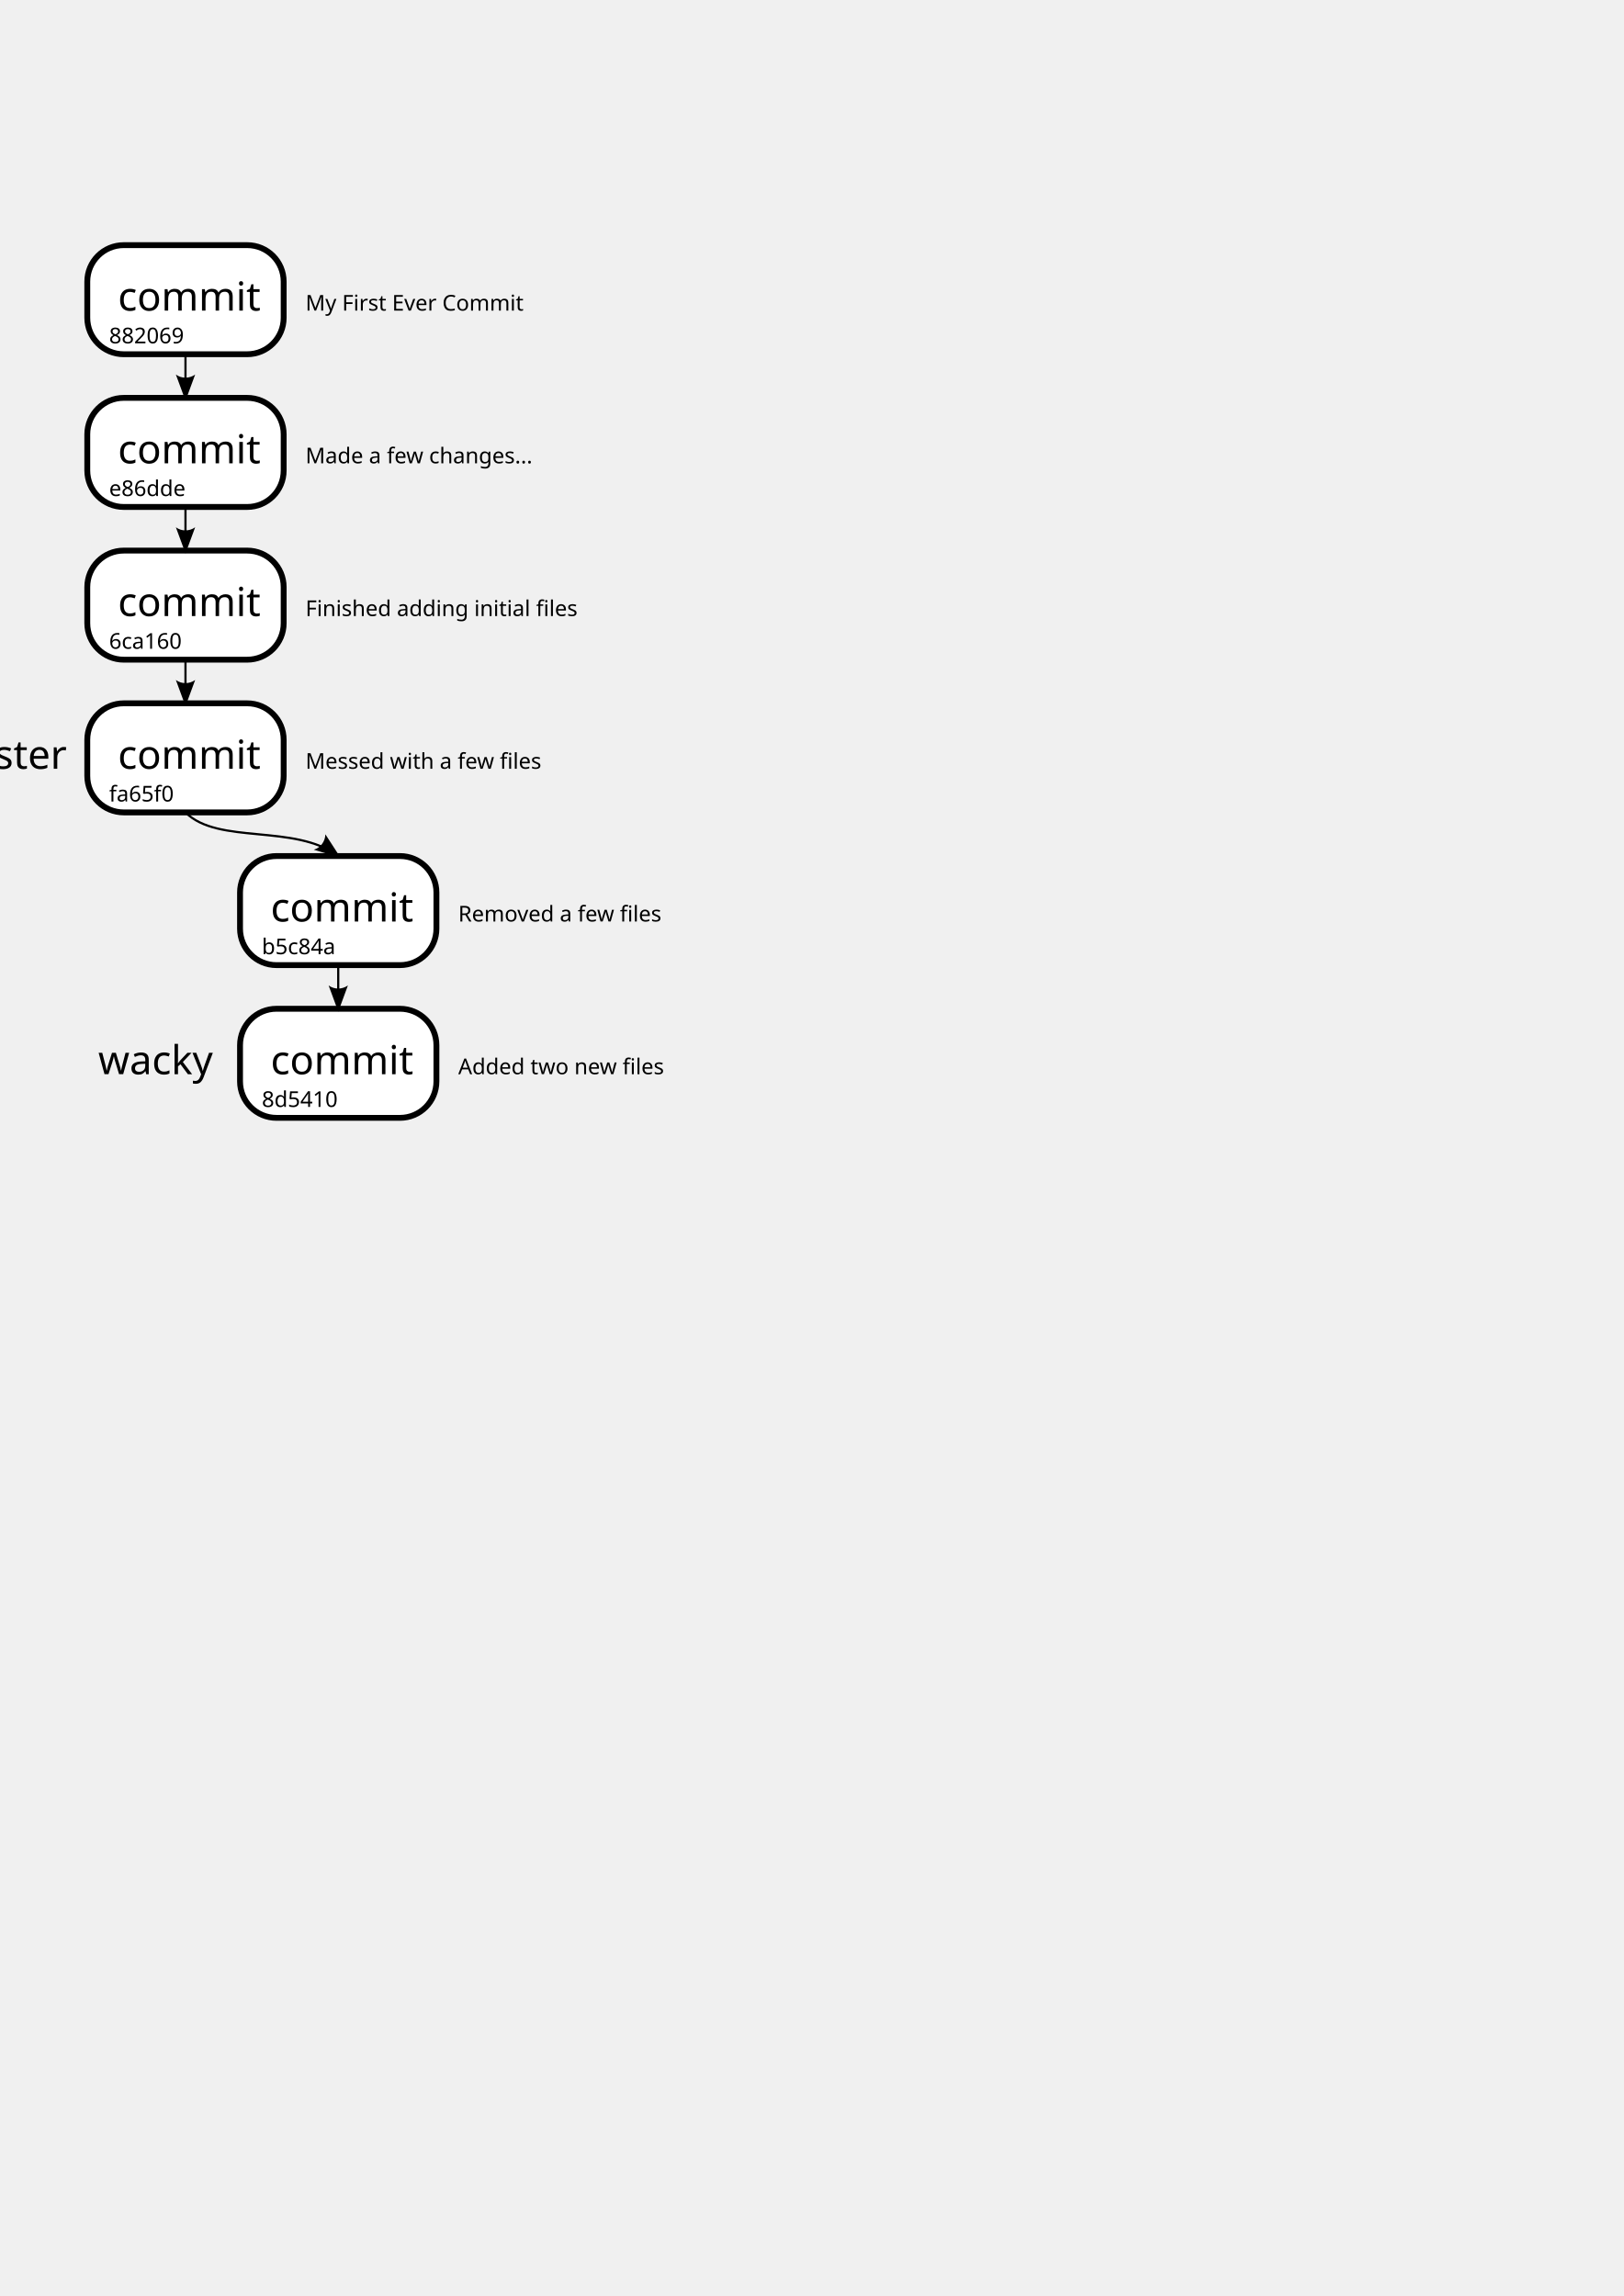
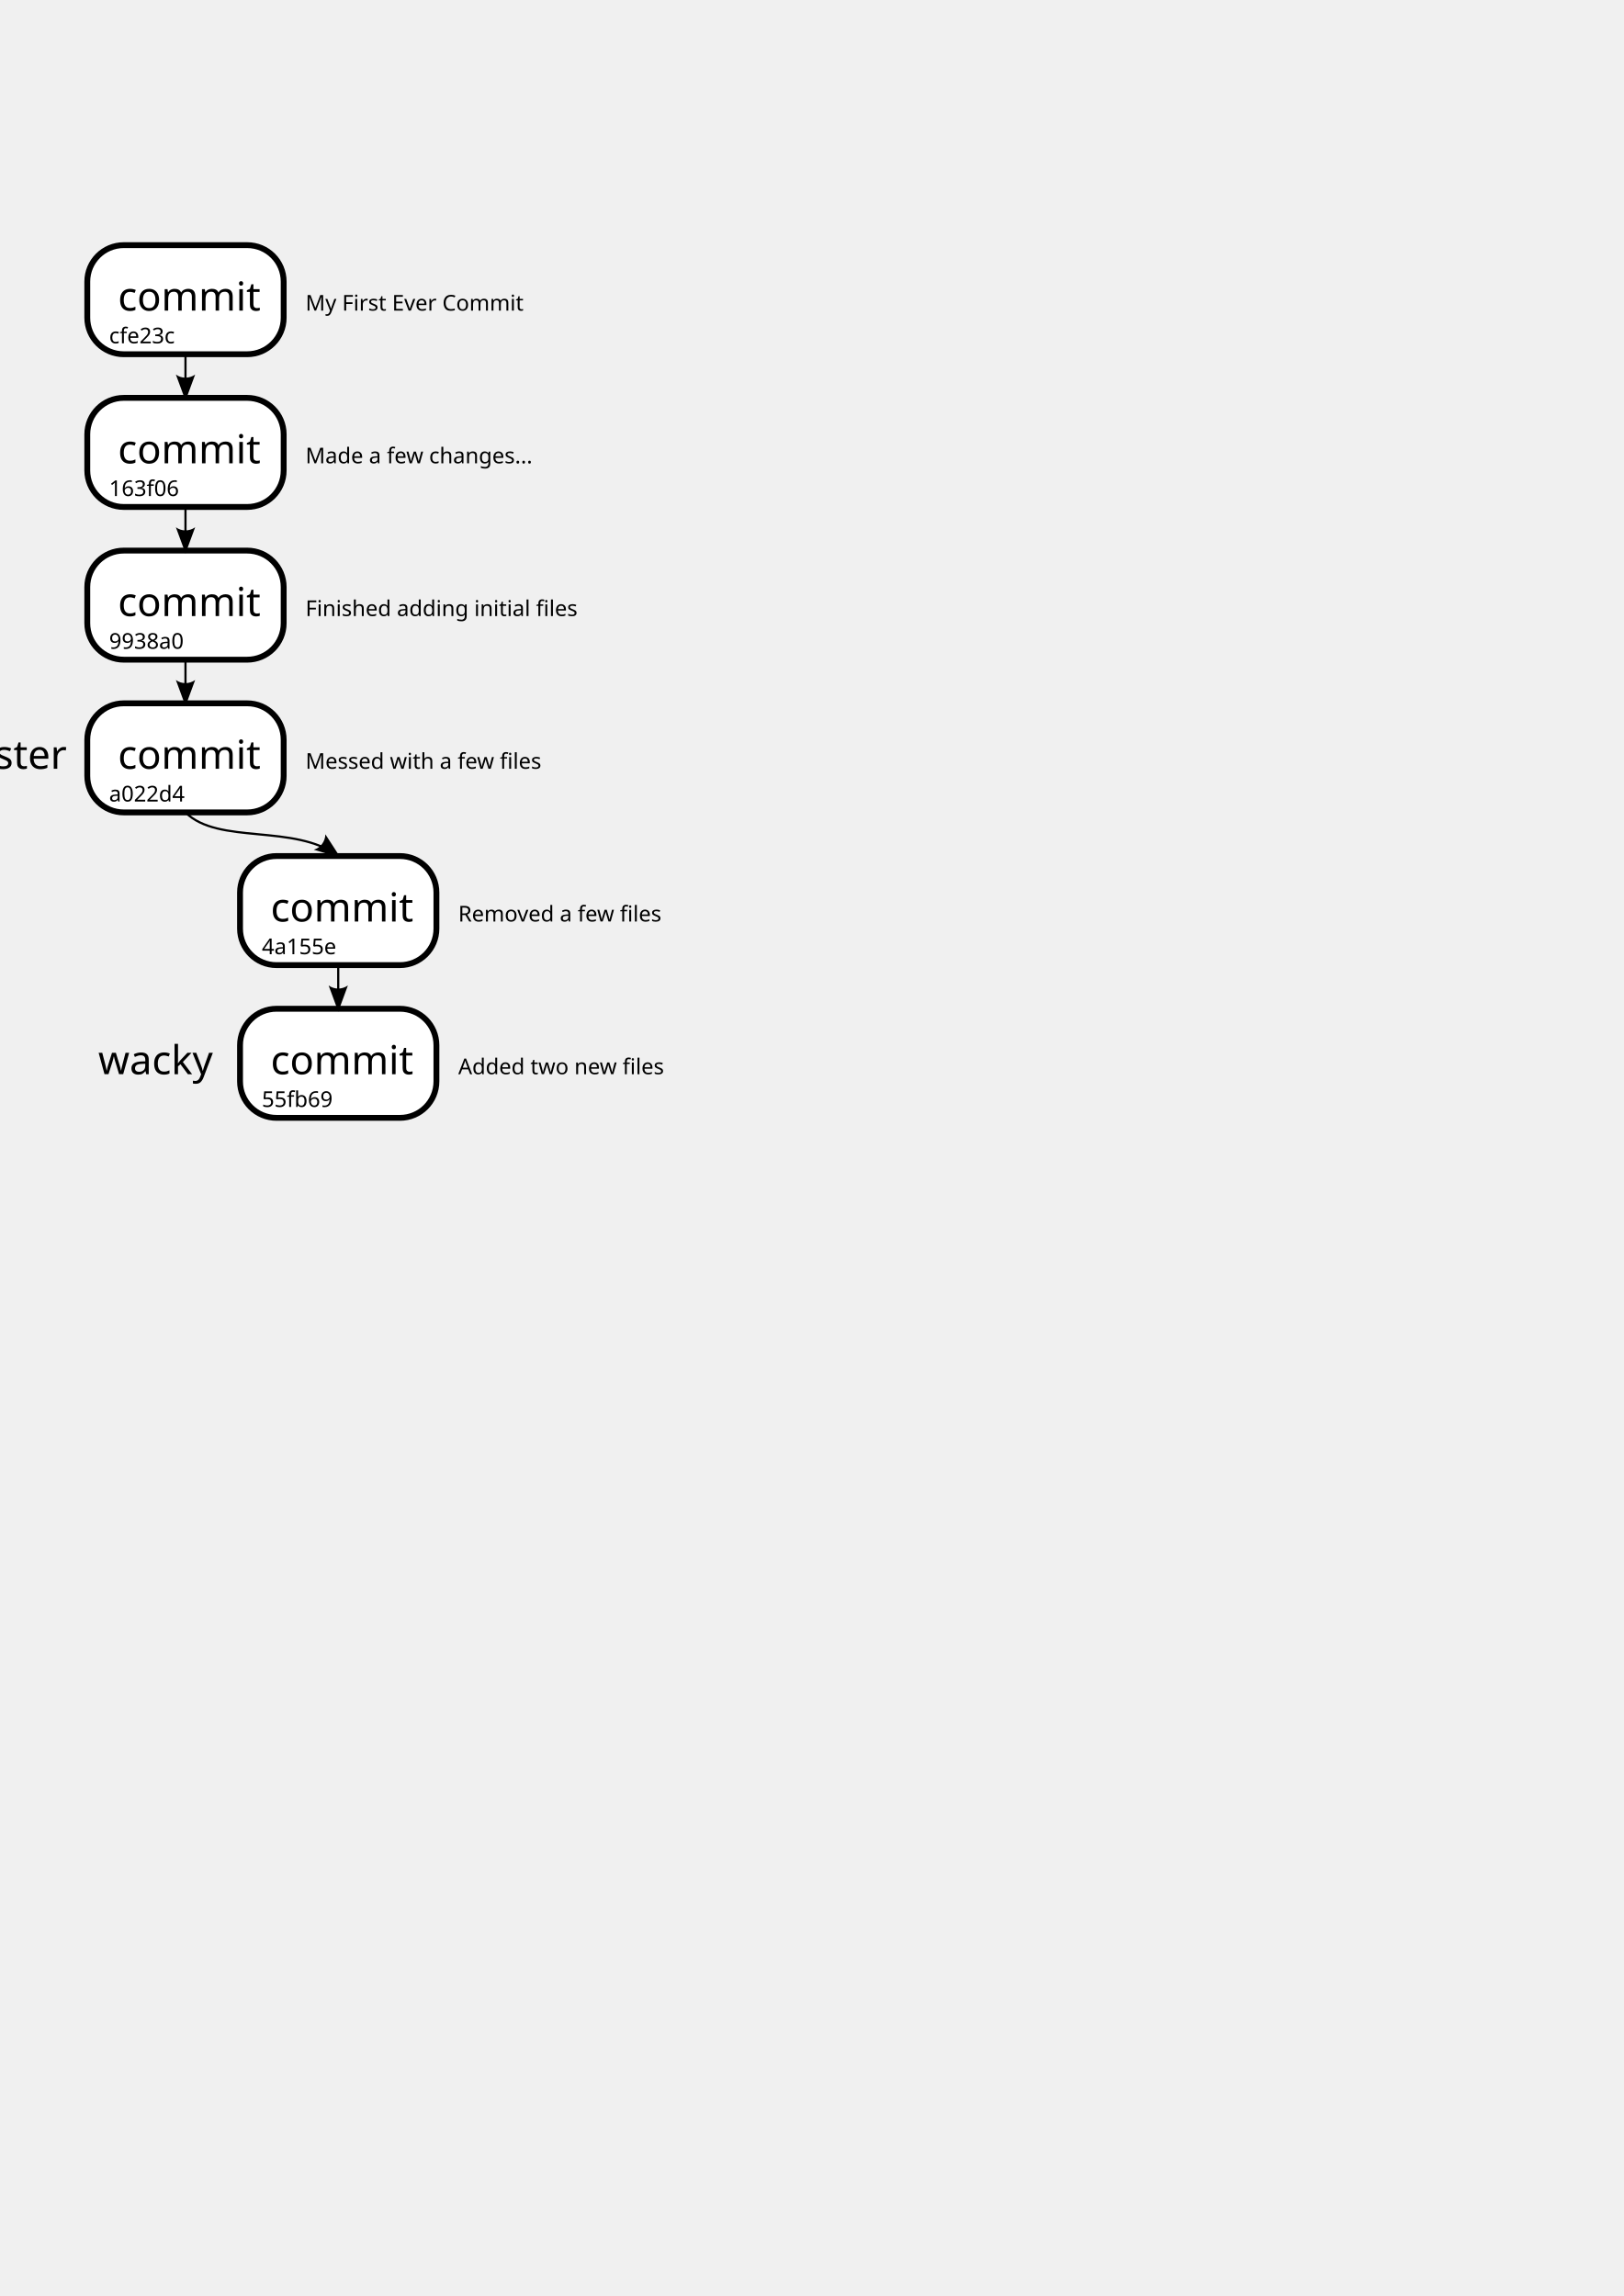
<svg xmlns="http://www.w3.org/2000/svg" width="744.094" height="1052.362" id="svg3093" version="1.1">
  <defs id="defs3095">
    <marker orient="auto" refY="0" refX="0" id="Arrow2Lend" style="overflow:visible">
      <path id="path5133" style="font-size:12px;fill-rule:evenodd;stroke-width:0.625;stroke-linejoin:round" d="M 8.719,4.034 -2.207,0.016 8.719,-4.002 c -1.745,2.372 -1.735,5.617 -6e-7,8.035 z" transform="matrix(-1.1,0,0,-1.1,-1.1,0)" />
    </marker>
    <marker orient="auto" refY="0" refX="0" id="marker3040" style="overflow:visible">
      <path id="path3042" style="font-size:12px;fill-rule:evenodd;stroke-width:0.625;stroke-linejoin:round" d="M 8.719,4.034 -2.207,0.016 8.719,-4.002 c -1.745,2.372 -1.735,5.617 -6e-7,8.035 z" transform="matrix(-1.1,0,0,-1.1,-1.1,0)" />
    </marker>
    <marker orient="auto" refY="0" refX="0" id="marker3044" style="overflow:visible">
      <path id="path3046" style="font-size:12px;fill-rule:evenodd;stroke-width:0.625;stroke-linejoin:round" d="M 8.719,4.034 -2.207,0.016 8.719,-4.002 c -1.745,2.372 -1.735,5.617 -6e-7,8.035 z" transform="matrix(-1.1,0,0,-1.1,-1.1,0)" />
    </marker>
    <marker orient="auto" refY="0" refX="0" id="marker3048" style="overflow:visible">
      <path id="path3050" style="font-size:12px;fill-rule:evenodd;stroke-width:0.625;stroke-linejoin:round" d="M 8.719,4.034 -2.207,0.016 8.719,-4.002 c -1.745,2.372 -1.735,5.617 -6e-7,8.035 z" transform="matrix(-1.1,0,0,-1.1,-1.1,0)" />
    </marker>
    <marker orient="auto" refY="0" refX="0" id="marker3052" style="overflow:visible">
      <path id="path3054" style="font-size:12px;fill-rule:evenodd;stroke-width:0.625;stroke-linejoin:round" d="M 8.719,4.034 -2.207,0.016 8.719,-4.002 c -1.745,2.372 -1.735,5.617 -6e-7,8.035 z" transform="matrix(-1.1,0,0,-1.1,-1.1,0)" />
    </marker>
    <marker orient="auto" refY="0" refX="0" id="Arrow1Lstart" style="overflow:visible">
      <path id="path5112" d="M 0,0 5,-5 -12.5,0 5,5 0,0 z" style="fill-rule:evenodd;stroke:#000000;stroke-width:1pt;marker-start:none" transform="matrix(0.8,0,0,0.8,10,0)" />
    </marker>
    <marker orient="auto" refY="0" refX="0" id="marker3058" style="overflow:visible">
      <path id="path3060" style="font-size:12px;fill-rule:evenodd;stroke-width:0.625;stroke-linejoin:round" d="M 8.719,4.034 -2.207,0.016 8.719,-4.002 c -1.745,2.372 -1.735,5.617 -6e-7,8.035 z" transform="matrix(-1.1,0,0,-1.1,-1.1,0)" />
    </marker>
    <marker orient="auto" refY="0" refX="0" id="Arrow2Lend-3" style="overflow:visible">
      <path id="path5133-3" style="font-size:12px;fill-rule:evenodd;stroke-width:0.625;stroke-linejoin:round" d="M 8.719,4.034 -2.207,0.016 8.719,-4.002 c -1.745,2.372 -1.735,5.617 -6e-7,8.035 z" transform="matrix(-1.1,0,0,-1.1,-1.1,0)" />
    </marker>
    <marker orient="auto" refY="0" refX="0" id="marker3530" style="overflow:visible">
      <path id="path3532" style="font-size:12px;fill-rule:evenodd;stroke-width:0.625;stroke-linejoin:round" d="M 8.719,4.034 -2.207,0.016 8.719,-4.002 c -1.745,2.372 -1.735,5.617 -6e-7,8.035 z" transform="matrix(-1.1,0,0,-1.1,-1.1,0)" />
    </marker>
    <marker orient="auto" refY="0" refX="0" id="Arrow2Lend-9" style="overflow:visible">
      <path id="path5133-8" style="font-size:12px;fill-rule:evenodd;stroke-width:0.625;stroke-linejoin:round" d="M 8.719,4.034 -2.207,0.016 8.719,-4.002 c -1.745,2.372 -1.735,5.617 -6e-7,8.035 z" transform="matrix(-1.1,0,0,-1.1,-1.1,0)" />
    </marker>
    <marker orient="auto" refY="0" refX="0" id="Arrow2Lend-5" style="overflow:visible">
      <path id="path5133-5" style="font-size:12px;fill-rule:evenodd;stroke-width:0.625;stroke-linejoin:round" d="M 8.719,4.034 -2.207,0.016 8.719,-4.002 c -1.745,2.372 -1.735,5.617 -6e-7,8.035 z" transform="matrix(-1.1,0,0,-1.1,-1.1,0)" />
    </marker>
    <marker orient="auto" refY="0" refX="0" id="marker3688" style="overflow:visible">
      <path id="path3690" style="font-size:12px;fill-rule:evenodd;stroke-width:0.625;stroke-linejoin:round" d="M 8.719,4.034 -2.207,0.016 8.719,-4.002 c -1.745,2.372 -1.735,5.617 -6e-7,8.035 z" transform="matrix(-1.1,0,0,-1.1,-1.1,0)" />
    </marker>
    <marker orient="auto" refY="0" refX="0" id="Arrow2Lend-4" style="overflow:visible">
      <path id="path5133-53" style="font-size:12px;fill-rule:evenodd;stroke-width:0.625;stroke-linejoin:round" d="M 8.719,4.034 -2.207,0.016 8.719,-4.002 c -1.745,2.372 -1.735,5.617 -6e-7,8.035 z" transform="matrix(-1.1,0,0,-1.1,-1.1,0)" />
    </marker>
    <marker orient="auto" refY="0" refX="0" id="Arrow2Lend-38" style="overflow:visible">
      <path id="path5133-6" style="font-size:12px;fill-rule:evenodd;stroke-width:0.625;stroke-linejoin:round" d="M 8.719,4.034 -2.207,0.016 8.719,-4.002 c -1.745,2.372 -1.735,5.617 -6e-7,8.035 z" transform="matrix(-1.1,0,0,-1.1,-1.1,0)" />
    </marker>
    <marker orient="auto" refY="0" refX="0" id="Arrow2Lend-0" style="overflow:visible">
      <path id="path5133-7" style="font-size:12px;fill-rule:evenodd;stroke-width:0.625;stroke-linejoin:round" d="M 8.719,4.034 -2.207,0.016 8.719,-4.002 c -1.745,2.372 -1.735,5.617 -6e-7,8.035 z" transform="matrix(-1.1,0,0,-1.1,-1.1,0)" />
    </marker>
    <marker orient="auto" refY="0" refX="0" id="Arrow2Lend-6" style="overflow:visible">
      <path id="path5133-4" style="font-size:12px;fill-rule:evenodd;stroke-width:0.625;stroke-linejoin:round" d="M 8.719,4.034 -2.207,0.016 8.719,-4.002 c -1.745,2.372 -1.735,5.617 -6e-7,8.035 z" transform="matrix(-1.1,0,0,-1.1,-1.1,0)" />
    </marker>
    <marker orient="auto" refY="0" refX="0" id="Arrow2Lend-08" style="overflow:visible">
      <path id="path5133-1" style="font-size:12px;fill-rule:evenodd;stroke-width:0.625;stroke-linejoin:round" d="M 8.719,4.034 -2.207,0.016 8.719,-4.002 c -1.745,2.372 -1.735,5.617 -6e-7,8.035 z" transform="matrix(-1.1,0,0,-1.1,-1.1,0)" />
    </marker>
    <marker orient="auto" refY="0" refX="0" id="Arrow2Lend-33" style="overflow:visible">
      <path id="path5133-44" style="font-size:12px;fill-rule:evenodd;stroke-width:0.625;stroke-linejoin:round" d="M 8.719,4.034 -2.207,0.016 8.719,-4.002 c -1.745,2.372 -1.735,5.617 -6e-7,8.035 z" transform="matrix(-1.1,0,0,-1.1,-1.1,0)" />
    </marker>
  </defs>
  <g id="layer1">
    <rect style="fill:#ffffff;fill-opacity:1;stroke:#000000;stroke-width:2.683;stroke-miterlimit:4;stroke-opacity:1;stroke-dasharray:none;stroke-dashoffset:0" id="rect4771" width="90" height="50" x="40" y="112.362" ry="16.718" />
    <text xml:space="preserve" style="font-size:18.3px;font-style:normal;font-variant:normal;font-weight:normal;font-stretch:normal;text-align:start;line-height:125%;letter-spacing:0px;word-spacing:0px;writing-mode:lr-tb;text-anchor:start;fill:#000000;fill-opacity:1;stroke:none;font-family:Trebuchet MS;-inkscape-font-specification:Trebuchet MS" x="54.042" y="142.362" id="text3999">
      <tspan id="tspan4001" x="54.042" y="142.362">commit</tspan>
    </text>
    <path style="fill:none;stroke:#000000;stroke-width:1px;stroke-linecap:butt;stroke-linejoin:miter;stroke-opacity:1;marker-end:url(#Arrow2Lend)" d="m 85,162.362 0,20" id="path4917" />
    <text xml:space="preserve" style="font-size:10px;font-style:normal;font-variant:normal;font-weight:normal;font-stretch:normal;text-align:start;line-height:125%;letter-spacing:0px;word-spacing:0px;writing-mode:lr-tb;text-anchor:start;fill:#000000;fill-opacity:1;stroke:none;font-family:Trebuchet MS;-inkscape-font-specification:Trebuchet MS" x="50" y="157.362" id="text3999-8">
-       <tspan id="tspan4001-3" x="50" y="157.362">882069</tspan>
+       <tspan id="tspan4001-3" x="50" y="157.362">cfe23c</tspan>
    </text>
    <text xml:space="preserve" style="font-size:40px;font-style:normal;font-weight:normal;line-height:125%;letter-spacing:0px;word-spacing:0px;fill:#000000;fill-opacity:1;stroke:none;font-family:Bitstream Vera Sans" x="40.911" y="227.068" id="text3332">
      <tspan id="tspan3334" x="40.911" y="227.068" />
    </text>
    <text xml:space="preserve" style="font-size:10px;font-style:normal;font-variant:normal;font-weight:normal;font-stretch:normal;text-align:start;line-height:125%;letter-spacing:0px;word-spacing:0px;writing-mode:lr-tb;text-anchor:start;fill:#000000;fill-opacity:1;stroke:none;font-family:Trebuchet MS;-inkscape-font-specification:Trebuchet MS" x="140" y="142.362" id="text3999-8-3">
      <tspan id="tspan4001-3-0" x="140" y="142.362">My First Ever Commit</tspan>
    </text>
    <rect style="fill:#ffffff;fill-opacity:1;stroke:#000000;stroke-width:2.683;stroke-miterlimit:4;stroke-opacity:1;stroke-dasharray:none;stroke-dashoffset:0" id="rect4771-2" width="90" height="50" x="40" y="182.362" ry="16.718" />
    <text xml:space="preserve" style="font-size:18.3px;font-style:normal;font-variant:normal;font-weight:normal;font-stretch:normal;text-align:start;line-height:125%;letter-spacing:0px;word-spacing:0px;writing-mode:lr-tb;text-anchor:start;fill:#000000;fill-opacity:1;stroke:none;font-family:Trebuchet MS;-inkscape-font-specification:Trebuchet MS" x="54.042" y="212.362" id="text3999-7">
      <tspan id="tspan4001-2" x="54.042" y="212.362">commit</tspan>
    </text>
    <text xml:space="preserve" style="font-size:10px;font-style:normal;font-variant:normal;font-weight:normal;font-stretch:normal;text-align:start;line-height:125%;letter-spacing:0px;word-spacing:0px;writing-mode:lr-tb;text-anchor:start;fill:#000000;fill-opacity:1;stroke:none;font-family:Trebuchet MS;-inkscape-font-specification:Trebuchet MS" x="50" y="227.362" id="text3999-8-8">
-       <tspan id="tspan4001-3-8" x="50" y="227.362">e86dde</tspan>
+       <tspan id="tspan4001-3-8" x="50" y="227.362">163f06</tspan>
    </text>
    <text xml:space="preserve" style="font-size:10px;font-style:normal;font-variant:normal;font-weight:normal;font-stretch:normal;text-align:start;line-height:125%;letter-spacing:0px;word-spacing:0px;writing-mode:lr-tb;text-anchor:start;fill:#000000;fill-opacity:1;stroke:none;font-family:Trebuchet MS;-inkscape-font-specification:Trebuchet MS" x="140" y="212.362" id="text3999-8-3-74">
      <tspan id="tspan4001-3-0-7" x="140" y="212.362">Made a few changes...</tspan>
    </text>
    <rect style="fill:#ffffff;fill-opacity:1;stroke:#000000;stroke-width:2.683;stroke-miterlimit:4;stroke-opacity:1;stroke-dasharray:none;stroke-dashoffset:0" id="rect4771-2-8" width="90" height="50" x="40" y="252.362" ry="16.718" />
    <text xml:space="preserve" style="font-size:18.3px;font-style:normal;font-variant:normal;font-weight:normal;font-stretch:normal;text-align:start;line-height:125%;letter-spacing:0px;word-spacing:0px;writing-mode:lr-tb;text-anchor:start;fill:#000000;fill-opacity:1;stroke:none;font-family:Trebuchet MS;-inkscape-font-specification:Trebuchet MS" x="54.042" y="282.362" id="text3999-7-9">
      <tspan id="tspan4001-2-3" x="54.042" y="282.362">commit</tspan>
    </text>
    <text xml:space="preserve" style="font-size:10px;font-style:normal;font-variant:normal;font-weight:normal;font-stretch:normal;text-align:start;line-height:125%;letter-spacing:0px;word-spacing:0px;writing-mode:lr-tb;text-anchor:start;fill:#000000;fill-opacity:1;stroke:none;font-family:Trebuchet MS;-inkscape-font-specification:Trebuchet MS" x="50" y="297.362" id="text3999-8-8-6">
-       <tspan id="tspan4001-3-8-8" x="50" y="297.362">6ca160</tspan>
+       <tspan id="tspan4001-3-8-8" x="50" y="297.362">9938a0</tspan>
    </text>
    <text xml:space="preserve" style="font-size:10px;font-style:normal;font-variant:normal;font-weight:normal;font-stretch:normal;text-align:start;line-height:125%;letter-spacing:0px;word-spacing:0px;writing-mode:lr-tb;text-anchor:start;fill:#000000;fill-opacity:1;stroke:none;font-family:Trebuchet MS;-inkscape-font-specification:Trebuchet MS" x="140" y="282.362" id="text3999-8-3-74-5">
      <tspan id="tspan4001-3-0-7-3" x="140" y="282.362">Finished adding initial files</tspan>
    </text>
    <path style="fill:none;stroke:#000000;stroke-width:1px;stroke-linecap:butt;stroke-linejoin:miter;stroke-opacity:1;marker-end:url(#Arrow2Lend)" d="m 85,232.362 0,20" id="path4917-3" />
    <rect style="fill:#ffffff;fill-opacity:1;stroke:#000000;stroke-width:2.683;stroke-miterlimit:4;stroke-opacity:1;stroke-dasharray:none;stroke-dashoffset:0" id="rect4771-2-8-7" width="90" height="50" x="40" y="322.362" ry="16.718" />
    <text xml:space="preserve" style="font-size:18.3px;font-style:normal;font-variant:normal;font-weight:normal;font-stretch:normal;text-align:start;line-height:125%;letter-spacing:0px;word-spacing:0px;writing-mode:lr-tb;text-anchor:start;fill:#000000;fill-opacity:1;stroke:none;font-family:Trebuchet MS;-inkscape-font-specification:Trebuchet MS" x="54.042" y="352.362" id="text3999-7-9-4">
      <tspan id="tspan4001-2-3-8" x="54.042" y="352.362">commit</tspan>
    </text>
    <text xml:space="preserve" style="font-size:10px;font-style:normal;font-variant:normal;font-weight:normal;font-stretch:normal;text-align:start;line-height:125%;letter-spacing:0px;word-spacing:0px;writing-mode:lr-tb;text-anchor:start;fill:#000000;fill-opacity:1;stroke:none;font-family:Trebuchet MS;-inkscape-font-specification:Trebuchet MS" x="50" y="367.362" id="text3999-8-8-6-5">
-       <tspan id="tspan4001-3-8-8-8" x="50" y="367.362">fa65f0</tspan>
+       <tspan id="tspan4001-3-8-8-8" x="50" y="367.362">a022d4</tspan>
    </text>
    <text xml:space="preserve" style="font-size:10px;font-style:normal;font-variant:normal;font-weight:normal;font-stretch:normal;text-align:start;line-height:125%;letter-spacing:0px;word-spacing:0px;writing-mode:lr-tb;text-anchor:start;fill:#000000;fill-opacity:1;stroke:none;font-family:Trebuchet MS;-inkscape-font-specification:Trebuchet MS" x="140" y="352.362" id="text3999-8-3-74-5-2">
      <tspan id="tspan4001-3-0-7-3-6" x="140" y="352.362">Messed with a few files</tspan>
    </text>
    <path style="fill:none;stroke:#000000;stroke-width:1px;stroke-linecap:butt;stroke-linejoin:miter;stroke-opacity:1;marker-end:url(#Arrow2Lend)" d="m 85,302.362 0,20" id="path4917-3-0" />
    <text xml:space="preserve" style="font-size:18.3px;font-style:normal;font-variant:normal;font-weight:normal;font-stretch:normal;text-align:start;line-height:125%;letter-spacing:0px;word-spacing:0px;writing-mode:lr-tb;text-anchor:start;fill:#000000;fill-opacity:1;stroke:none;font-family:Trebuchet MS;-inkscape-font-specification:Trebuchet MS" x="-30" y="352.362" id="text3999-7-9-4-7">
      <tspan id="tspan4001-2-3-8-8" x="-30" y="352.362">master</tspan>
    </text>
    <rect style="fill:#ffffff;fill-opacity:1;stroke:#000000;stroke-width:2.683;stroke-miterlimit:4;stroke-opacity:1;stroke-dasharray:none;stroke-dashoffset:0" id="rect4771-2-8-0" width="90" height="50" x="110" y="392.362" ry="16.718" />
    <text xml:space="preserve" style="font-size:18.3px;font-style:normal;font-variant:normal;font-weight:normal;font-stretch:normal;text-align:start;line-height:125%;letter-spacing:0px;word-spacing:0px;writing-mode:lr-tb;text-anchor:start;fill:#000000;fill-opacity:1;stroke:none;font-family:Trebuchet MS;-inkscape-font-specification:Trebuchet MS" x="124.042" y="422.362" id="text3999-7-9-2">
      <tspan id="tspan4001-2-3-2" x="124.042" y="422.362">commit</tspan>
    </text>
    <text xml:space="preserve" style="font-size:10px;font-style:normal;font-variant:normal;font-weight:normal;font-stretch:normal;text-align:start;line-height:125%;letter-spacing:0px;word-spacing:0px;writing-mode:lr-tb;text-anchor:start;fill:#000000;fill-opacity:1;stroke:none;font-family:Trebuchet MS;-inkscape-font-specification:Trebuchet MS" x="120" y="437.362" id="text3999-8-8-6-9">
-       <tspan id="tspan4001-3-8-8-7" x="120" y="437.362">b5c84a</tspan>
+       <tspan id="tspan4001-3-8-8-7" x="120" y="437.362">4a155e</tspan>
    </text>
    <text xml:space="preserve" style="font-size:10px;font-style:normal;font-variant:normal;font-weight:normal;font-stretch:normal;text-align:start;line-height:125%;letter-spacing:0px;word-spacing:0px;writing-mode:lr-tb;text-anchor:start;fill:#000000;fill-opacity:1;stroke:none;font-family:Trebuchet MS;-inkscape-font-specification:Trebuchet MS" x="210" y="422.362" id="text3999-8-3-74-5-5">
      <tspan id="tspan4001-3-0-7-3-64" x="210" y="422.362">Removed a few files</tspan>
    </text>
    <rect style="fill:#ffffff;fill-opacity:1;stroke:#000000;stroke-width:2.683;stroke-miterlimit:4;stroke-opacity:1;stroke-dasharray:none;stroke-dashoffset:0" id="rect4771-2-8-7-6" width="90" height="50" x="110" y="462.362" ry="16.718" />
    <text xml:space="preserve" style="font-size:18.3px;font-style:normal;font-variant:normal;font-weight:normal;font-stretch:normal;text-align:start;line-height:125%;letter-spacing:0px;word-spacing:0px;writing-mode:lr-tb;text-anchor:start;fill:#000000;fill-opacity:1;stroke:none;font-family:Trebuchet MS;-inkscape-font-specification:Trebuchet MS" x="124.042" y="492.362" id="text3999-7-9-4-3">
      <tspan id="tspan4001-2-3-8-7" x="124.042" y="492.362">commit</tspan>
    </text>
    <text xml:space="preserve" style="font-size:10px;font-style:normal;font-variant:normal;font-weight:normal;font-stretch:normal;text-align:start;line-height:125%;letter-spacing:0px;word-spacing:0px;writing-mode:lr-tb;text-anchor:start;fill:#000000;fill-opacity:1;stroke:none;font-family:Trebuchet MS;-inkscape-font-specification:Trebuchet MS" x="120" y="507.362" id="text3999-8-8-6-5-9">
-       <tspan id="tspan4001-3-8-8-8-7" x="120" y="507.362">8d5410</tspan>
+       <tspan id="tspan4001-3-8-8-8-7" x="120" y="507.362">55fb69</tspan>
    </text>
    <text xml:space="preserve" style="font-size:10px;font-style:normal;font-variant:normal;font-weight:normal;font-stretch:normal;text-align:start;line-height:125%;letter-spacing:0px;word-spacing:0px;writing-mode:lr-tb;text-anchor:start;fill:#000000;fill-opacity:1;stroke:none;font-family:Trebuchet MS;-inkscape-font-specification:Trebuchet MS" x="210" y="492.362" id="text3999-8-3-74-5-2-4">
      <tspan id="tspan4001-3-0-7-3-6-9" x="210" y="492.362">Added two new files</tspan>
    </text>
    <path style="fill:none;stroke:#000000;stroke-width:1px;stroke-linecap:butt;stroke-linejoin:miter;stroke-opacity:1;marker-end:url(#Arrow2Lend)" d="m 155,442.362 0,20" id="path4917-3-0-1" />
    <path style="fill:none;stroke:#000000;stroke-width:1px;stroke-linecap:butt;stroke-linejoin:miter;stroke-opacity:1;marker-end:url(#Arrow2Lend)" d="m 85,372.362 c 15,15 50,5 70,20" id="path4917-3-0-3" />
    <text xml:space="preserve" style="font-size:18.3px;font-style:normal;font-variant:normal;font-weight:normal;font-stretch:normal;text-align:start;line-height:125%;letter-spacing:0px;word-spacing:0px;writing-mode:lr-tb;text-anchor:start;fill:#000000;fill-opacity:1;stroke:none;font-family:Trebuchet MS;-inkscape-font-specification:Trebuchet MS" x="45" y="492.362" id="text3999-7-9-4-7-8">
      <tspan id="tspan4001-2-3-8-8-5" x="45" y="492.362">wacky</tspan>
    </text>
  </g>
</svg>
